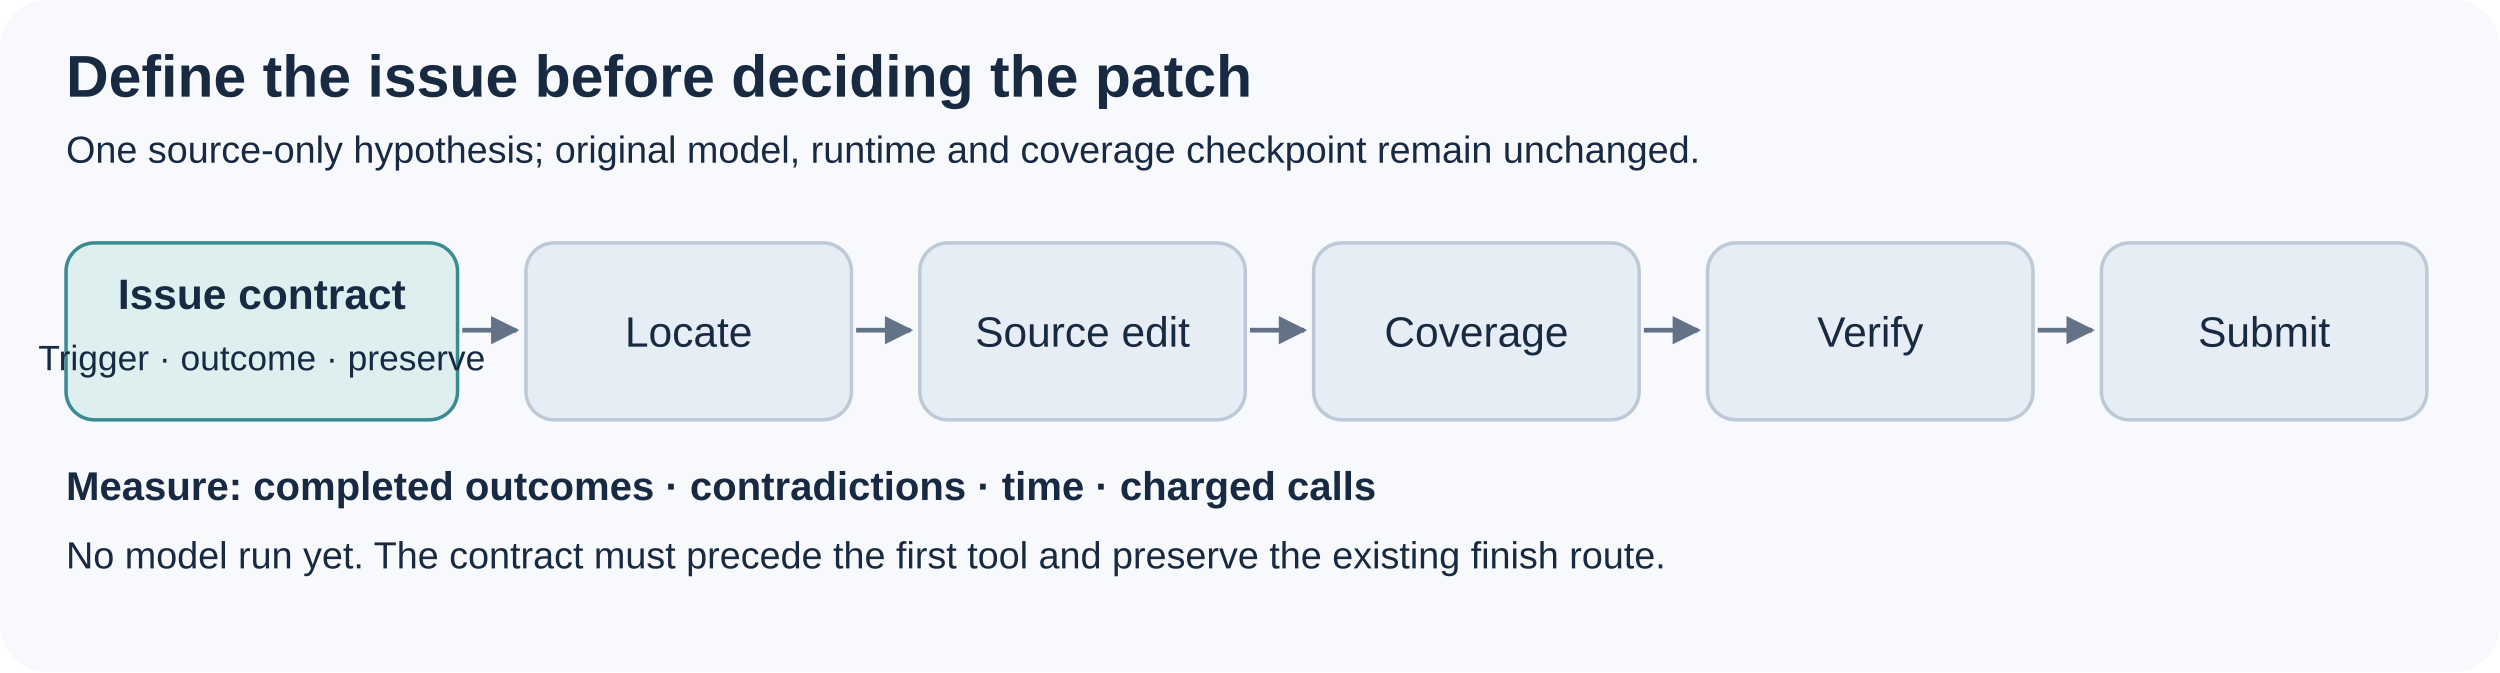
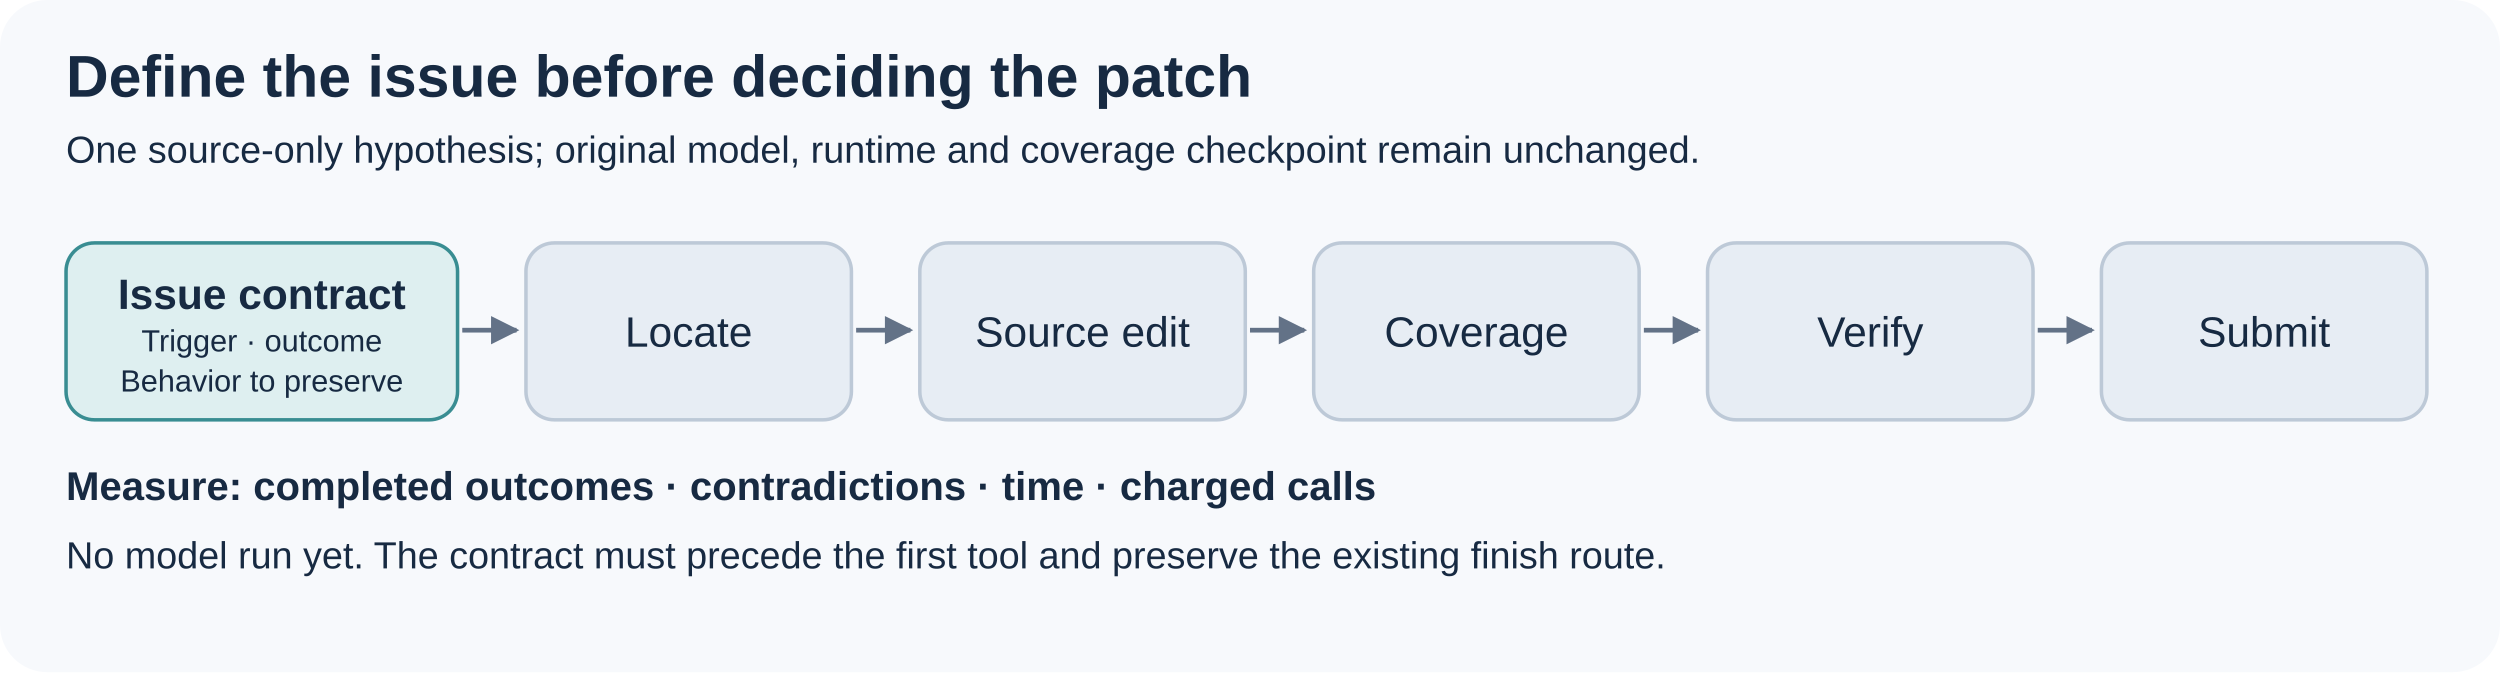
<svg xmlns="http://www.w3.org/2000/svg" width="1060" height="285" viewBox="0 0 1060 285" role="img" aria-labelledby="title desc">
  <defs>
    <marker id="arrow" viewBox="0 0 10 10" refX="9" refY="5" markerWidth="6" markerHeight="6" orient="auto-start-reverse">
      <path d="M 0 0 L 10 5 L 0 10 z" fill="#637287" />
    </marker>
  </defs>
  <rect width="1060" height="285" rx="20" fill="#f7f9fc" />
  <g font-family="Arial, sans-serif" fill="#172a42">
    <text x="28" y="41" font-size="25" font-weight="700">Define the issue before deciding the patch</text>
    <text x="28" y="69" font-size="16">One source-only hypothesis; original model, runtime and coverage checkpoint remain unchanged.</text>
    <g fill="#e7edf4" stroke="#bdc9d7" stroke-width="1.5">
      <rect x="28" y="103" width="166" height="75" rx="12" fill="#deeff0" stroke="#398d92" />
      <rect x="223" y="103" width="138" height="75" rx="12" />
      <rect x="390" y="103" width="138" height="75" rx="12" />
      <rect x="557" y="103" width="138" height="75" rx="12" />
      <rect x="724" y="103" width="138" height="75" rx="12" />
      <rect x="891" y="103" width="138" height="75" rx="12" />
    </g>
    <g font-size="18" text-anchor="middle">
      <text x="111" y="131" font-weight="700">Issue contract</text>
-       <text x="111" y="157" font-size="15">Trigger · outcome · preserve</text>
+       <text x="111" y="149" font-size="13">Trigger · outcome</text>
+       <text x="111" y="166" font-size="13">Behavior to preserve</text>
      <text x="292" y="147">Locate</text>
      <text x="459" y="147">Source edit</text>
      <text x="626" y="147">Coverage</text>
      <text x="793" y="147">Verify</text>
      <text x="960" y="147">Submit</text>
    </g>
    <g stroke="#637287" stroke-width="2" marker-end="url(#arrow)">
      <path d="M196 140h23" />
      <path d="M363 140h23" />
      <path d="M530 140h23" />
      <path d="M697 140h23" />
      <path d="M864 140h23" />
    </g>
    <text x="28" y="212" font-size="17" font-weight="700">Measure: completed outcomes · contradictions · time · charged calls</text>
    <text x="28" y="241" font-size="16">No model run yet. The contract must precede the first tool and preserve the existing finish route.</text>
  </g>
</svg>
